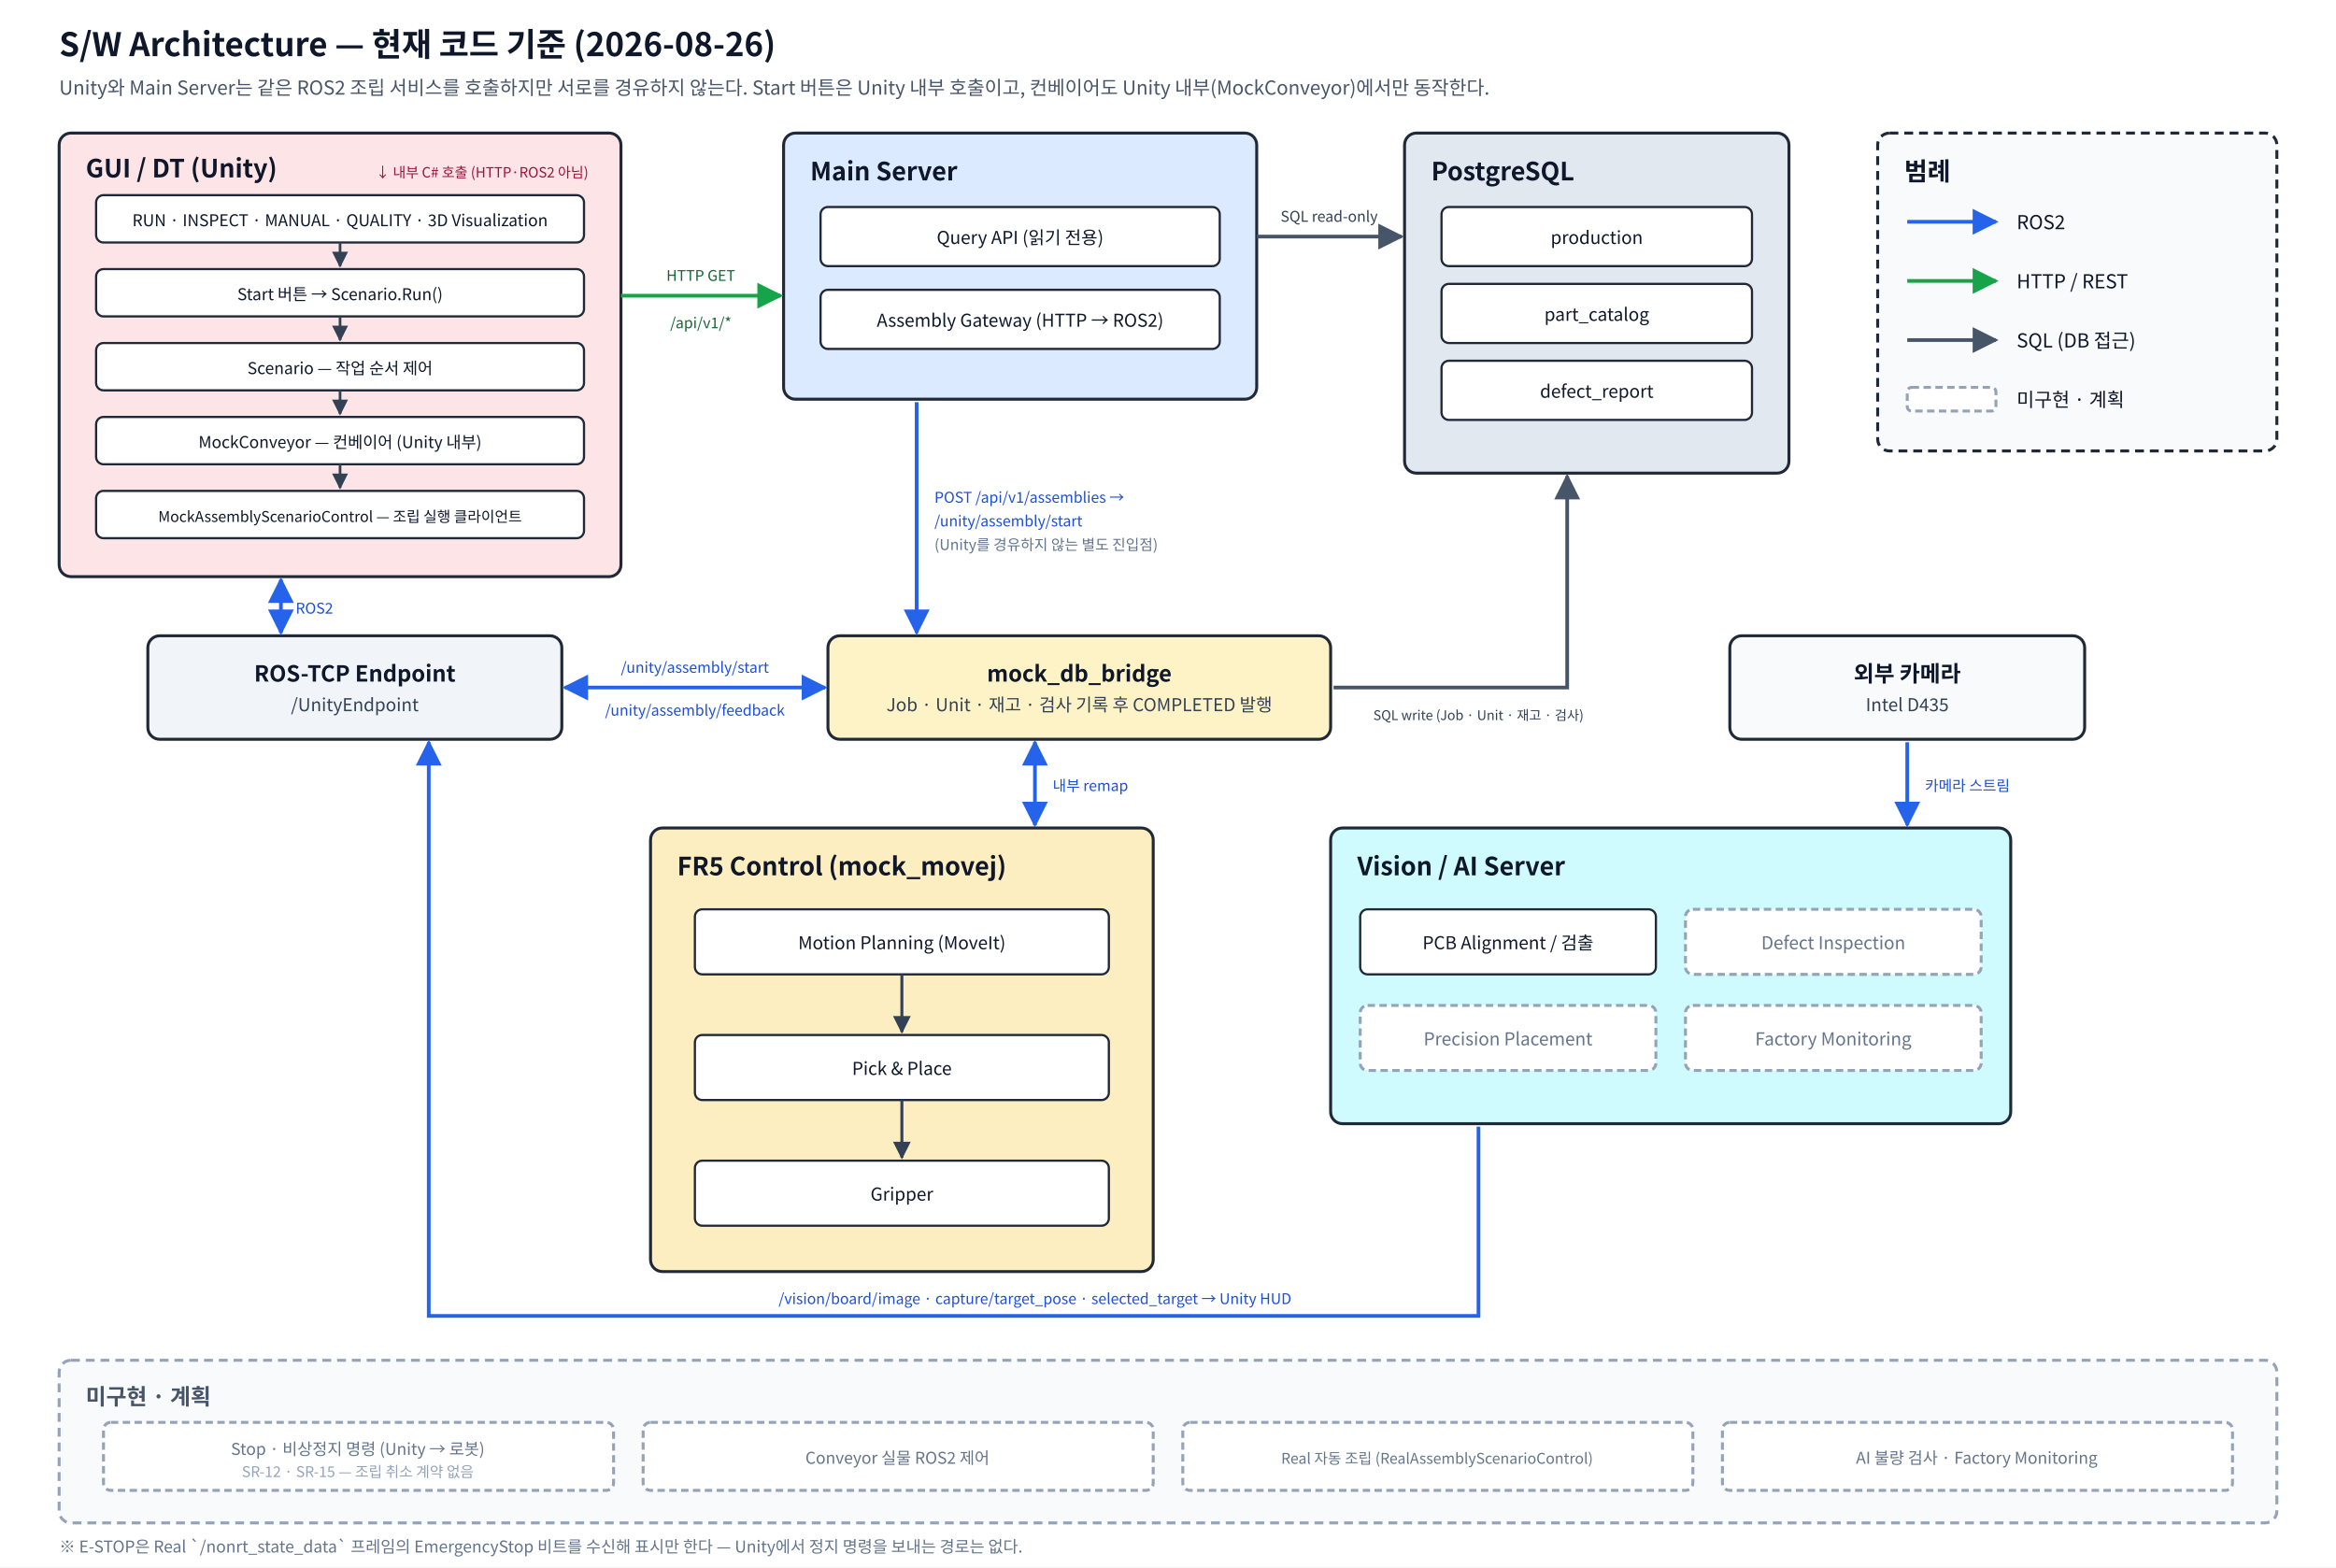
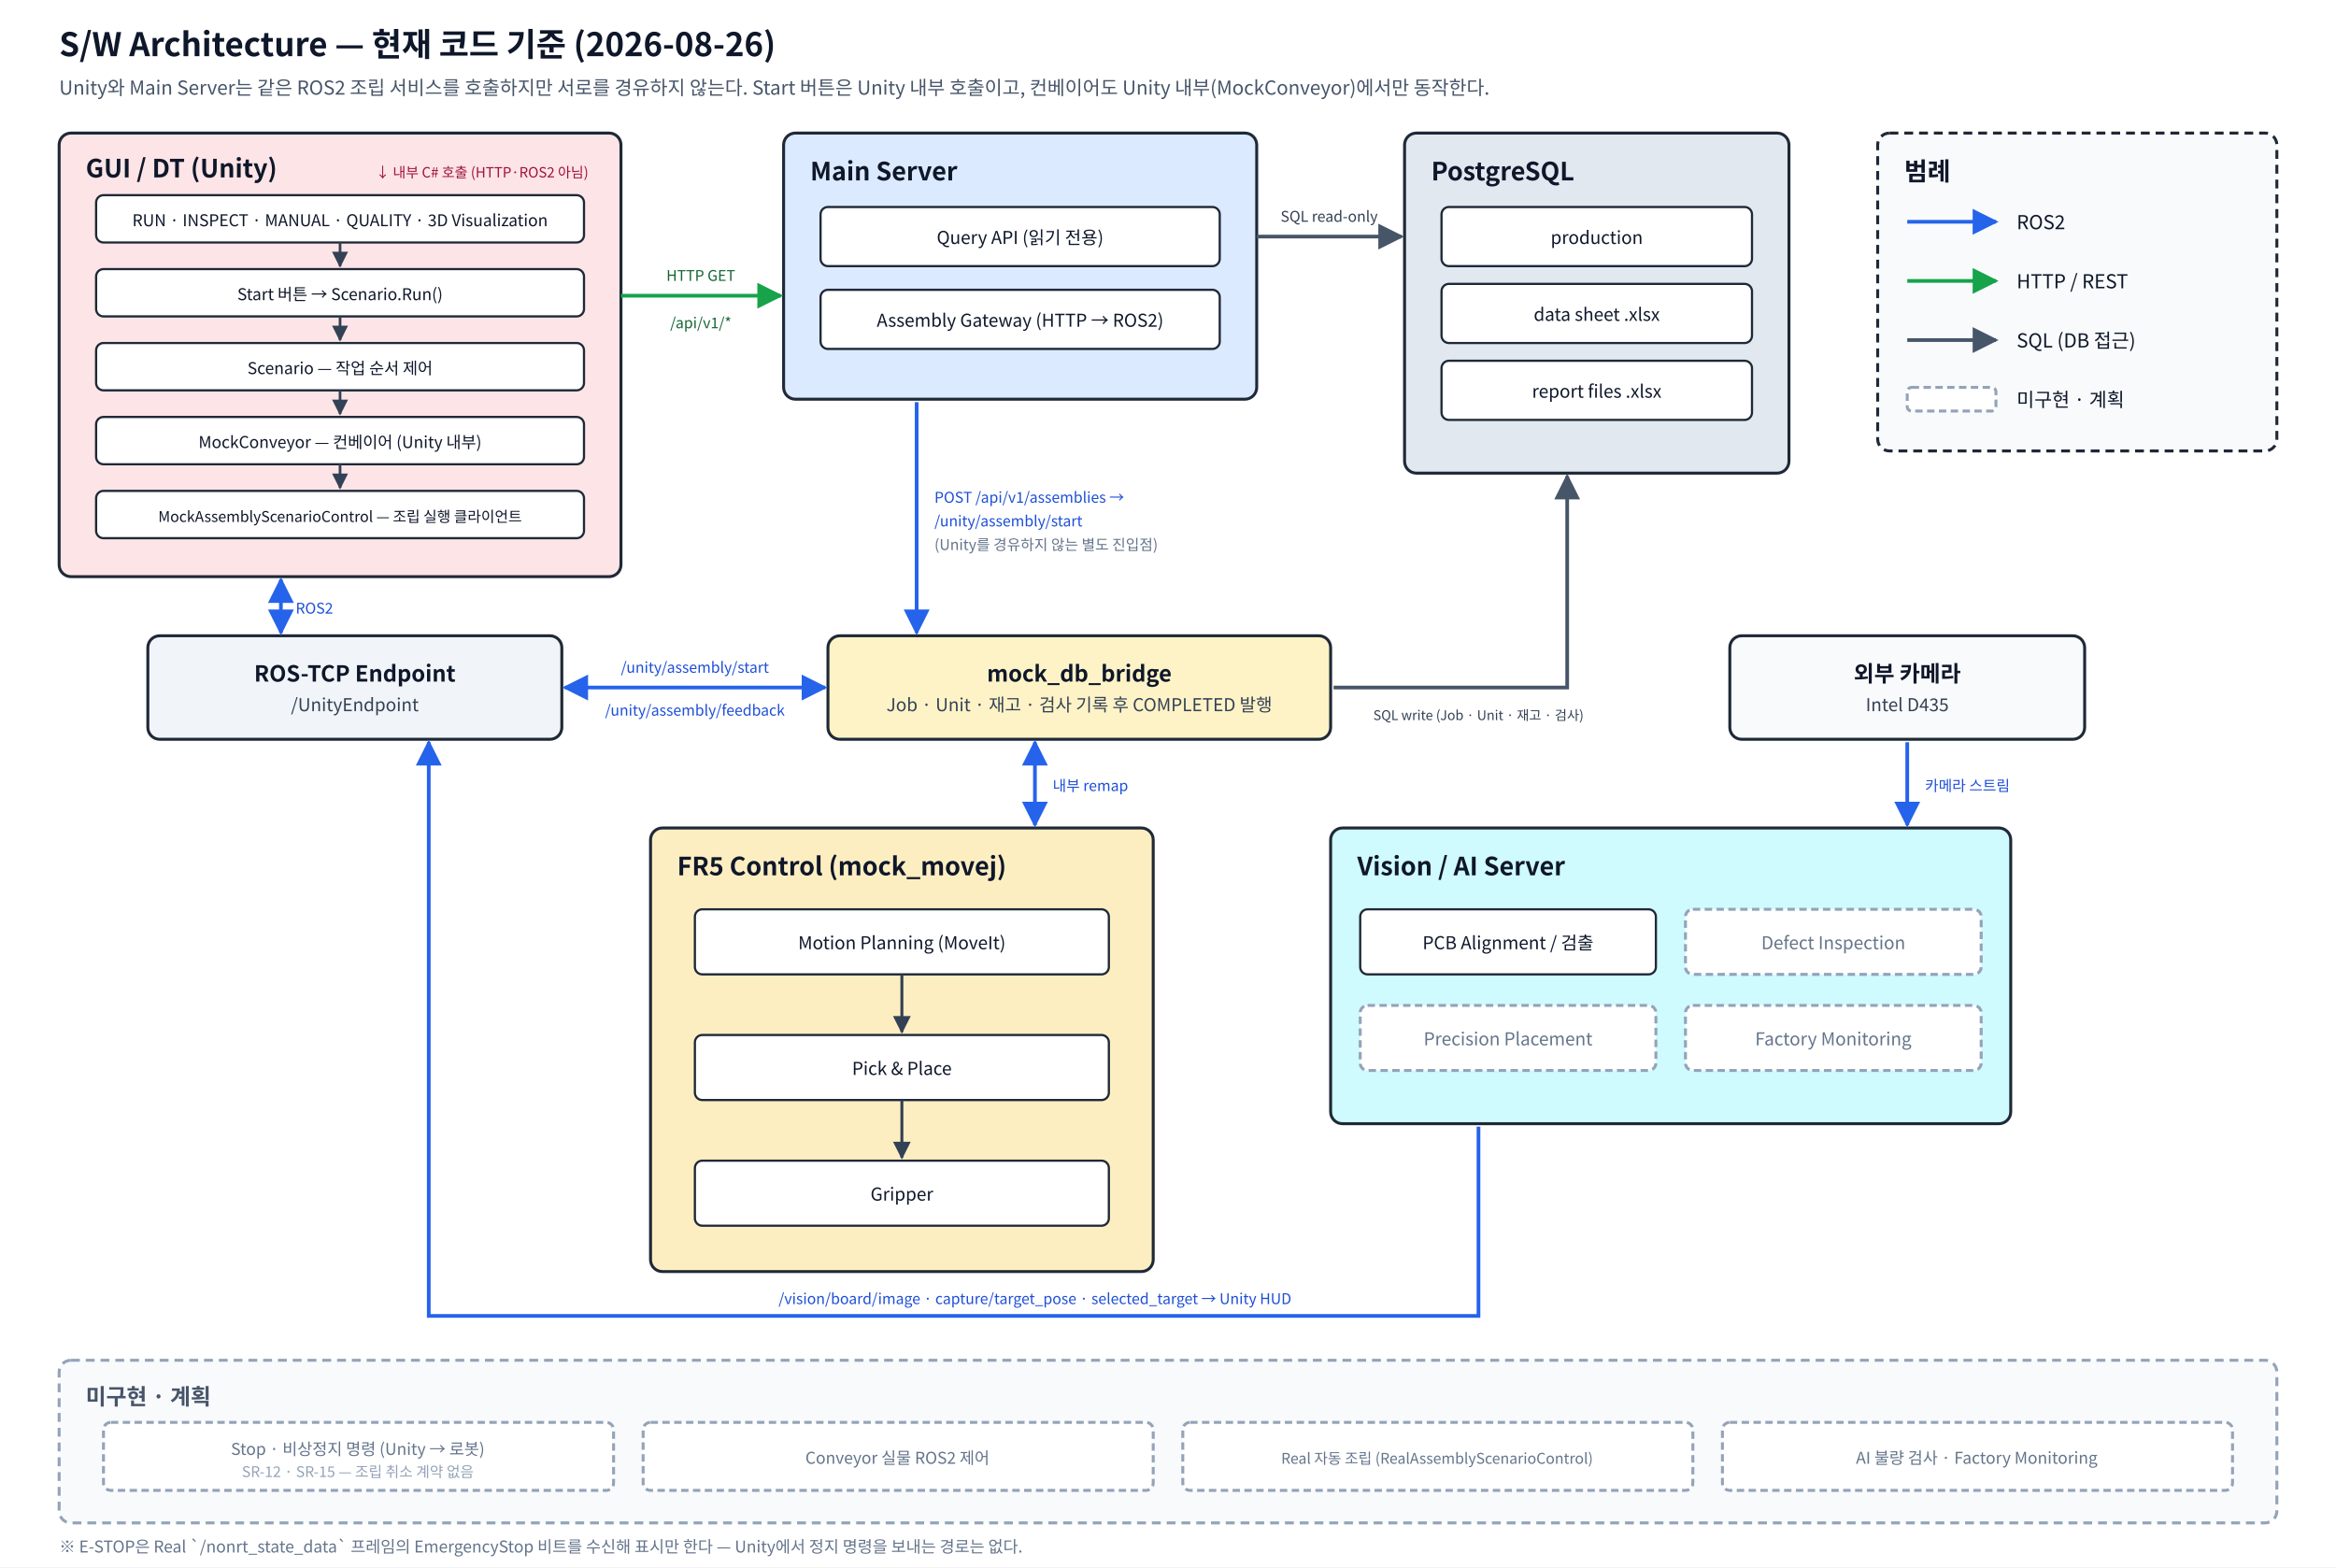
<svg xmlns="http://www.w3.org/2000/svg" width="1580" height="1060" viewBox="0 0 1580 1060" font-family="'Noto Sans KR','Noto Sans CJK KR','Malgun Gothic','Apple SD Gothic Neo',sans-serif">
  <defs>
    <marker id="ab" viewBox="0 0 10 10" refX="9" refY="5" markerWidth="7" markerHeight="7" orient="auto-start-reverse">
      <path d="M0,0 L10,5 L0,10 z" fill="#2563eb" />
    </marker>
    <marker id="ag" viewBox="0 0 10 10" refX="9" refY="5" markerWidth="7" markerHeight="7" orient="auto-start-reverse">
      <path d="M0,0 L10,5 L0,10 z" fill="#16a34a" />
    </marker>
    <marker id="as" viewBox="0 0 10 10" refX="9" refY="5" markerWidth="7" markerHeight="7" orient="auto-start-reverse">
      <path d="M0,0 L10,5 L0,10 z" fill="#475569" />
    </marker>
    <marker id="ad" viewBox="0 0 10 10" refX="9" refY="5" markerWidth="6" markerHeight="6" orient="auto-start-reverse">
      <path d="M0,0 L10,5 L0,10 z" fill="#334155" />
    </marker>
  </defs>
  <rect width="1580" height="1060" fill="#ffffff" />
  <text x="40" y="38" font-size="22" font-weight="700" fill="#0f172a">S/W Architecture — 현재 코드 기준 (2026-08-26)</text>
  <text x="40" y="64" font-size="13" fill="#475569">Unity와 Main Server는 같은 ROS2 조립 서비스를 호출하지만 서로를 경유하지 않는다. Start 버튼은 Unity 내부 호출이고, 컨베이어도 Unity 내부(MockConveyor)에서만 동작한다.</text>
  <rect x="40" y="90" width="380" height="300" rx="8" fill="#fde4e6" stroke="#1f2937" stroke-width="2" />
  <text x="58" y="120" font-size="17" font-weight="700" fill="#0f172a">GUI / DT (Unity)</text>
  <text x="398" y="120" font-size="9.5" fill="#9f1239" text-anchor="end">↓ 내부 C# 호출 (HTTP·ROS2 아님)</text>
  <rect x="65" y="132" width="330" height="32" rx="5" fill="#ffffff" stroke="#1f2937" stroke-width="1.5" />
  <text x="230" y="153" font-size="11" fill="#0f172a" text-anchor="middle">RUN · INSPECT · MANUAL · QUALITY · 3D Visualization</text>
  <line x1="230" y1="164" x2="230" y2="180" stroke="#334155" stroke-width="1.8" marker-end="url(#ad)" />
  <rect x="65" y="182" width="330" height="32" rx="5" fill="#ffffff" stroke="#1f2937" stroke-width="1.5" />
  <text x="230" y="203" font-size="11" fill="#0f172a" text-anchor="middle">Start 버튼 → Scenario.Run()</text>
  <line x1="230" y1="214" x2="230" y2="230" stroke="#334155" stroke-width="1.8" marker-end="url(#ad)" />
  <rect x="65" y="232" width="330" height="32" rx="5" fill="#ffffff" stroke="#1f2937" stroke-width="1.5" />
  <text x="230" y="253" font-size="11" fill="#0f172a" text-anchor="middle">Scenario — 작업 순서 제어</text>
  <line x1="230" y1="264" x2="230" y2="280" stroke="#334155" stroke-width="1.8" marker-end="url(#ad)" />
  <rect x="65" y="282" width="330" height="32" rx="5" fill="#ffffff" stroke="#1f2937" stroke-width="1.5" />
  <text x="230" y="303" font-size="11" fill="#0f172a" text-anchor="middle">MockConveyor — 컨베이어 (Unity 내부)</text>
  <line x1="230" y1="314" x2="230" y2="330" stroke="#334155" stroke-width="1.8" marker-end="url(#ad)" />
  <rect x="65" y="332" width="330" height="32" rx="5" fill="#ffffff" stroke="#1f2937" stroke-width="1.5" />
  <text x="230" y="353" font-size="10" fill="#0f172a" text-anchor="middle">MockAssemblyScenarioControl — 조립 실행 클라이언트</text>
  <rect x="530" y="90" width="320" height="180" rx="8" fill="#dbeafe" stroke="#1f2937" stroke-width="2" />
  <text x="548" y="122" font-size="17" font-weight="700" fill="#0f172a">Main Server</text>
  <rect x="555" y="140" width="270" height="40" rx="5" fill="#ffffff" stroke="#1f2937" stroke-width="1.5" />
  <text x="690" y="165" font-size="12" fill="#0f172a" text-anchor="middle">Query API (읽기 전용)</text>
  <rect x="555" y="196" width="270" height="40" rx="5" fill="#ffffff" stroke="#1f2937" stroke-width="1.5" />
  <text x="690" y="221" font-size="12" fill="#0f172a" text-anchor="middle">Assembly Gateway (HTTP → ROS2)</text>
  <rect x="950" y="90" width="260" height="230" rx="8" fill="#e2e8f0" stroke="#1f2937" stroke-width="2" />
  <text x="968" y="122" font-size="17" font-weight="700" fill="#0f172a">PostgreSQL</text>
  <rect x="975" y="140" width="210" height="40" rx="5" fill="#ffffff" stroke="#1f2937" stroke-width="1.5" />
  <text x="1080" y="165" font-size="12" fill="#0f172a" text-anchor="middle">production</text>
  <rect x="975" y="192" width="210" height="40" rx="5" fill="#ffffff" stroke="#1f2937" stroke-width="1.5" />
-   <text x="1080" y="217" font-size="12" fill="#0f172a" text-anchor="middle">part_catalog</text>
+   <text x="1080" y="217" font-size="12" fill="#0f172a" text-anchor="middle">data sheet .xlsx</text>
  <rect x="975" y="244" width="210" height="40" rx="5" fill="#ffffff" stroke="#1f2937" stroke-width="1.5" />
-   <text x="1080" y="269" font-size="12" fill="#0f172a" text-anchor="middle">defect_report</text>
+   <text x="1080" y="269" font-size="12" fill="#0f172a" text-anchor="middle">report files .xlsx</text>
  <rect x="1270" y="90" width="270" height="215" rx="8" fill="#f8fafc" stroke="#1f2937" stroke-width="2" stroke-dasharray="6 4" />
  <text x="1288" y="122" font-size="17" font-weight="700" fill="#0f172a">범례</text>
  <line x1="1290" y1="150" x2="1350" y2="150" stroke="#2563eb" stroke-width="2.5" marker-end="url(#ab)" />
  <text x="1364" y="155" font-size="13" fill="#0f172a">ROS2</text>
  <line x1="1290" y1="190" x2="1350" y2="190" stroke="#16a34a" stroke-width="2.5" marker-end="url(#ag)" />
  <text x="1364" y="195" font-size="13" fill="#0f172a">HTTP / REST</text>
  <line x1="1290" y1="230" x2="1350" y2="230" stroke="#475569" stroke-width="2.5" marker-end="url(#as)" />
  <text x="1364" y="235" font-size="13" fill="#0f172a">SQL (DB 접근)</text>
  <rect x="1290" y="262" width="60" height="16" rx="3" fill="#ffffff" stroke="#94a3b8" stroke-width="2" stroke-dasharray="5 3" />
  <text x="1364" y="275" font-size="13" fill="#0f172a">미구현 · 계획</text>
  <rect x="100" y="430" width="280" height="70" rx="8" fill="#f1f5f9" stroke="#1f2937" stroke-width="2" />
  <text x="240" y="461" font-size="15" font-weight="700" fill="#0f172a" text-anchor="middle">ROS-TCP Endpoint</text>
  <text x="240" y="481" font-size="12" fill="#334155" text-anchor="middle">/UnityEndpoint</text>
  <rect x="560" y="430" width="340" height="70" rx="8" fill="#fef3c7" stroke="#1f2937" stroke-width="2" />
  <text x="730" y="461" font-size="15" font-weight="700" fill="#0f172a" text-anchor="middle">mock_db_bridge</text>
  <text x="730" y="481" font-size="12" fill="#334155" text-anchor="middle">Job · Unit · 재고 · 검사 기록 후 COMPLETED 발행</text>
  <rect x="1170" y="430" width="240" height="70" rx="8" fill="#f8fafc" stroke="#1f2937" stroke-width="2" />
  <text x="1290" y="461" font-size="15" font-weight="700" fill="#0f172a" text-anchor="middle">외부 카메라</text>
  <text x="1290" y="481" font-size="12" fill="#334155" text-anchor="middle">Intel D435</text>
  <rect x="440" y="560" width="340" height="300" rx="8" fill="#fdeec2" stroke="#1f2937" stroke-width="2" />
  <text x="458" y="592" font-size="17" font-weight="700" fill="#0f172a">FR5 Control (mock_movej)</text>
  <rect x="470" y="615" width="280" height="44" rx="5" fill="#ffffff" stroke="#1f2937" stroke-width="1.5" />
  <text x="610" y="642" font-size="12" fill="#0f172a" text-anchor="middle">Motion Planning (MoveIt)</text>
  <line x1="610" y1="659" x2="610" y2="698" stroke="#334155" stroke-width="2" marker-end="url(#ad)" />
  <rect x="470" y="700" width="280" height="44" rx="5" fill="#ffffff" stroke="#1f2937" stroke-width="1.5" />
  <text x="610" y="727" font-size="12" fill="#0f172a" text-anchor="middle">Pick &amp; Place</text>
  <line x1="610" y1="744" x2="610" y2="783" stroke="#334155" stroke-width="2" marker-end="url(#ad)" />
  <rect x="470" y="785" width="280" height="44" rx="5" fill="#ffffff" stroke="#1f2937" stroke-width="1.5" />
  <text x="610" y="812" font-size="12" fill="#0f172a" text-anchor="middle">Gripper</text>
  <rect x="900" y="560" width="460" height="200" rx="8" fill="#cffafe" stroke="#1f2937" stroke-width="2" />
  <text x="918" y="592" font-size="17" font-weight="700" fill="#0f172a">Vision / AI Server</text>
  <rect x="920" y="615" width="200" height="44" rx="5" fill="#ffffff" stroke="#1f2937" stroke-width="1.5" />
  <text x="1020" y="642" font-size="12" fill="#0f172a" text-anchor="middle">PCB Alignment / 검출</text>
  <rect x="1140" y="615" width="200" height="44" rx="5" fill="#ffffff" stroke="#94a3b8" stroke-width="2" stroke-dasharray="5 3" />
  <text x="1240" y="642" font-size="12" fill="#64748b" text-anchor="middle">Defect Inspection</text>
  <rect x="920" y="680" width="200" height="44" rx="5" fill="#ffffff" stroke="#94a3b8" stroke-width="2" stroke-dasharray="5 3" />
  <text x="1020" y="707" font-size="12" fill="#64748b" text-anchor="middle">Precision Placement</text>
  <rect x="1140" y="680" width="200" height="44" rx="5" fill="#ffffff" stroke="#94a3b8" stroke-width="2" stroke-dasharray="5 3" />
  <text x="1240" y="707" font-size="12" fill="#64748b" text-anchor="middle">Factory Monitoring</text>
  <line x1="420" y1="200" x2="528" y2="200" stroke="#16a34a" stroke-width="2.5" marker-end="url(#ag)" />
  <text x="474" y="190" font-size="10" fill="#166534" text-anchor="middle">HTTP GET</text>
  <text x="474" y="222" font-size="10" fill="#166534" text-anchor="middle">/api/v1/*</text>
  <line x1="850" y1="160" x2="948" y2="160" stroke="#475569" stroke-width="2.5" marker-end="url(#as)" />
  <text x="899" y="150" font-size="10" fill="#334155" text-anchor="middle">SQL read-only</text>
  <line x1="190" y1="392" x2="190" y2="428" stroke="#2563eb" stroke-width="2.5" marker-start="url(#ab)" marker-end="url(#ab)" />
  <text x="200" y="415" font-size="10" fill="#1d4ed8">ROS2</text>
  <line x1="382" y1="465" x2="558" y2="465" stroke="#2563eb" stroke-width="2.5" marker-start="url(#ab)" marker-end="url(#ab)" />
  <text x="470" y="455" font-size="10" fill="#1d4ed8" text-anchor="middle">/unity/assembly/start</text>
  <text x="470" y="484" font-size="10" fill="#1d4ed8" text-anchor="middle">/unity/assembly/feedback</text>
  <line x1="620" y1="272" x2="620" y2="428" stroke="#2563eb" stroke-width="2.5" marker-end="url(#ab)" />
  <text x="632" y="340" font-size="10" fill="#1d4ed8">POST /api/v1/assemblies →</text>
  <text x="632" y="356" font-size="10" fill="#1d4ed8">/unity/assembly/start</text>
  <text x="632" y="372" font-size="10" fill="#64748b">(Unity를 경유하지 않는 별도 진입점)</text>
  <line x1="700" y1="502" x2="700" y2="558" stroke="#2563eb" stroke-width="2.5" marker-start="url(#ab)" marker-end="url(#ab)" />
  <text x="712" y="535" font-size="10" fill="#1d4ed8">내부 remap</text>
  <polyline points="902,465 1060,465 1060,322" fill="none" stroke="#475569" stroke-width="2.5" marker-end="url(#as)" />
  <text x="1000" y="487" font-size="9" fill="#334155" text-anchor="middle">SQL write (Job · Unit · 재고 · 검사)</text>
  <polyline points="1000,762 1000,890 290,890 290,502" fill="none" stroke="#2563eb" stroke-width="2.5" marker-end="url(#ab)" />
  <text x="700" y="882" font-size="10" fill="#1d4ed8" text-anchor="middle">/vision/board/image · capture/target_pose · selected_target → Unity HUD</text>
  <line x1="1290" y1="502" x2="1290" y2="558" stroke="#2563eb" stroke-width="2.5" marker-end="url(#ab)" />
  <text x="1302" y="535" font-size="10" fill="#1d4ed8">카메라 스트림</text>
  <rect x="40" y="920" width="1500" height="110" rx="8" fill="#f8fafc" stroke="#94a3b8" stroke-width="2" stroke-dasharray="6 4" />
  <text x="58" y="950" font-size="15" font-weight="700" fill="#475569">미구현 · 계획</text>
  <rect x="70" y="962" width="345" height="46" rx="5" fill="#ffffff" stroke="#94a3b8" stroke-width="2" stroke-dasharray="5 3" />
  <text x="242" y="984" font-size="11" fill="#64748b" text-anchor="middle">Stop · 비상정지 명령 (Unity → 로봇)</text>
  <text x="242" y="999" font-size="10" fill="#94a3b8" text-anchor="middle">SR-12 · SR-15 — 조립 취소 계약 없음</text>
  <rect x="435" y="962" width="345" height="46" rx="5" fill="#ffffff" stroke="#94a3b8" stroke-width="2" stroke-dasharray="5 3" />
  <text x="607" y="990" font-size="11" fill="#64748b" text-anchor="middle">Conveyor 실물 ROS2 제어</text>
  <rect x="800" y="962" width="345" height="46" rx="5" fill="#ffffff" stroke="#94a3b8" stroke-width="2" stroke-dasharray="5 3" />
  <text x="972" y="990" font-size="10" fill="#64748b" text-anchor="middle">Real 자동 조립 (RealAssemblyScenarioControl)</text>
  <rect x="1165" y="962" width="345" height="46" rx="5" fill="#ffffff" stroke="#94a3b8" stroke-width="2" stroke-dasharray="5 3" />
  <text x="1337" y="990" font-size="11" fill="#64748b" text-anchor="middle">AI 불량 검사 · Factory Monitoring</text>
  <text x="40" y="1050" font-size="11" fill="#64748b">※ E-STOP은 Real `/nonrt_state_data` 프레임의 EmergencyStop 비트를 수신해 표시만 한다 — Unity에서 정지 명령을 보내는 경로는 없다.</text>
</svg>
